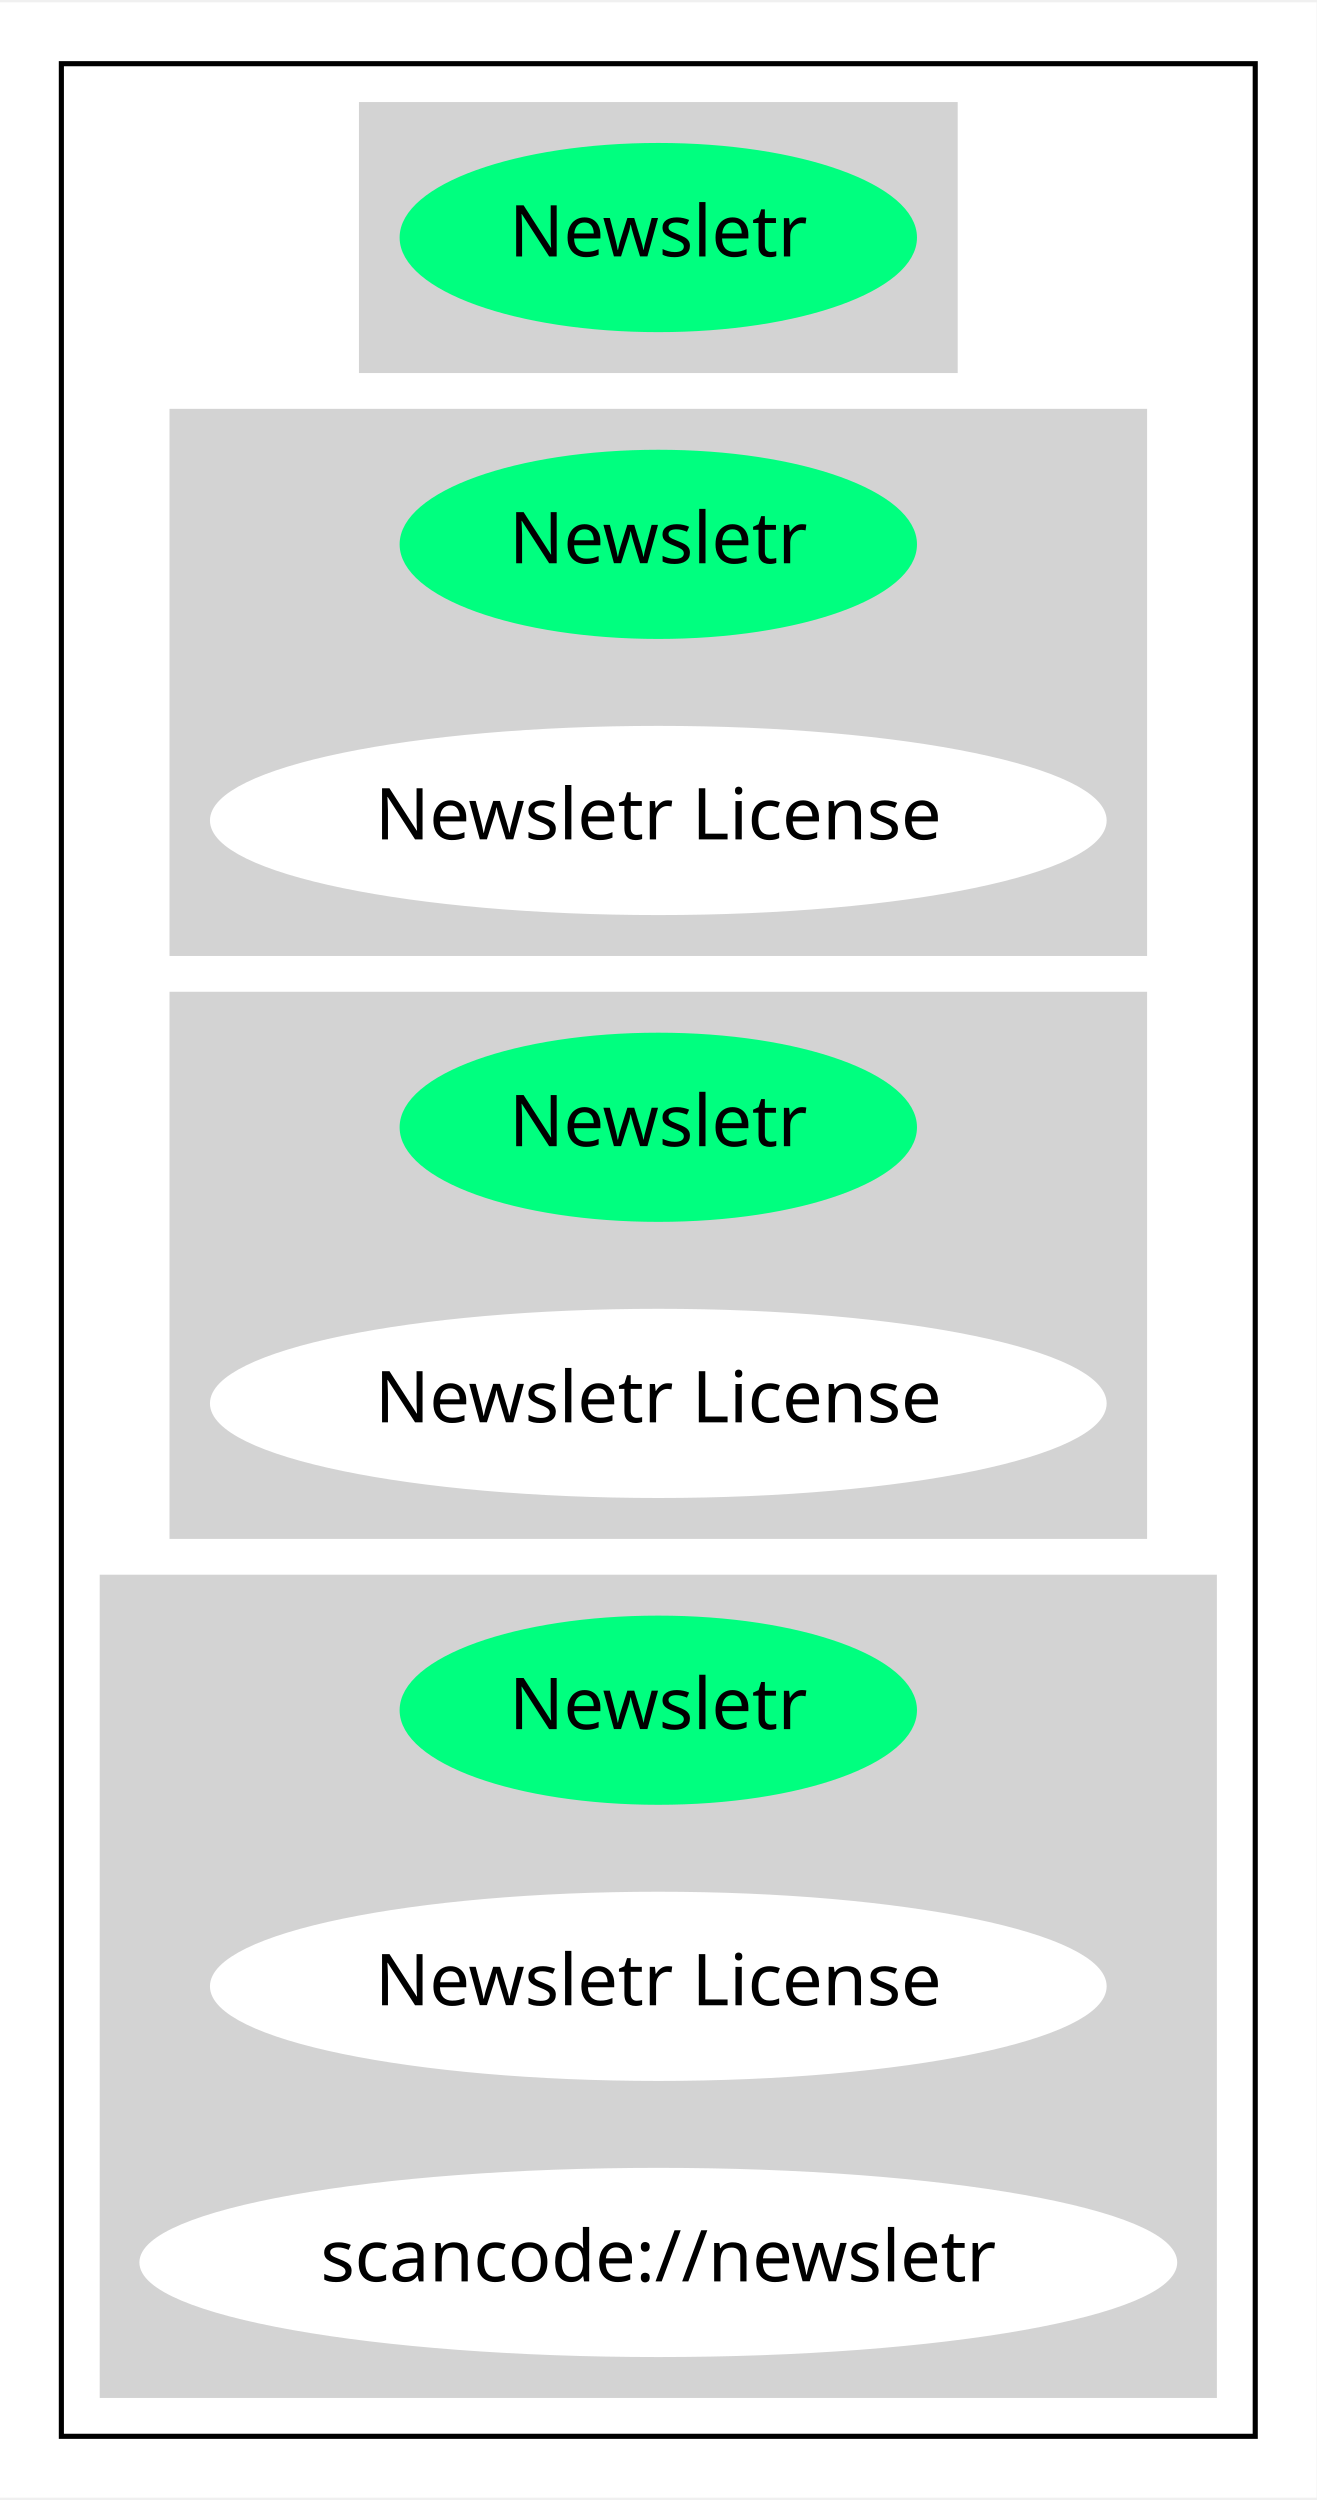
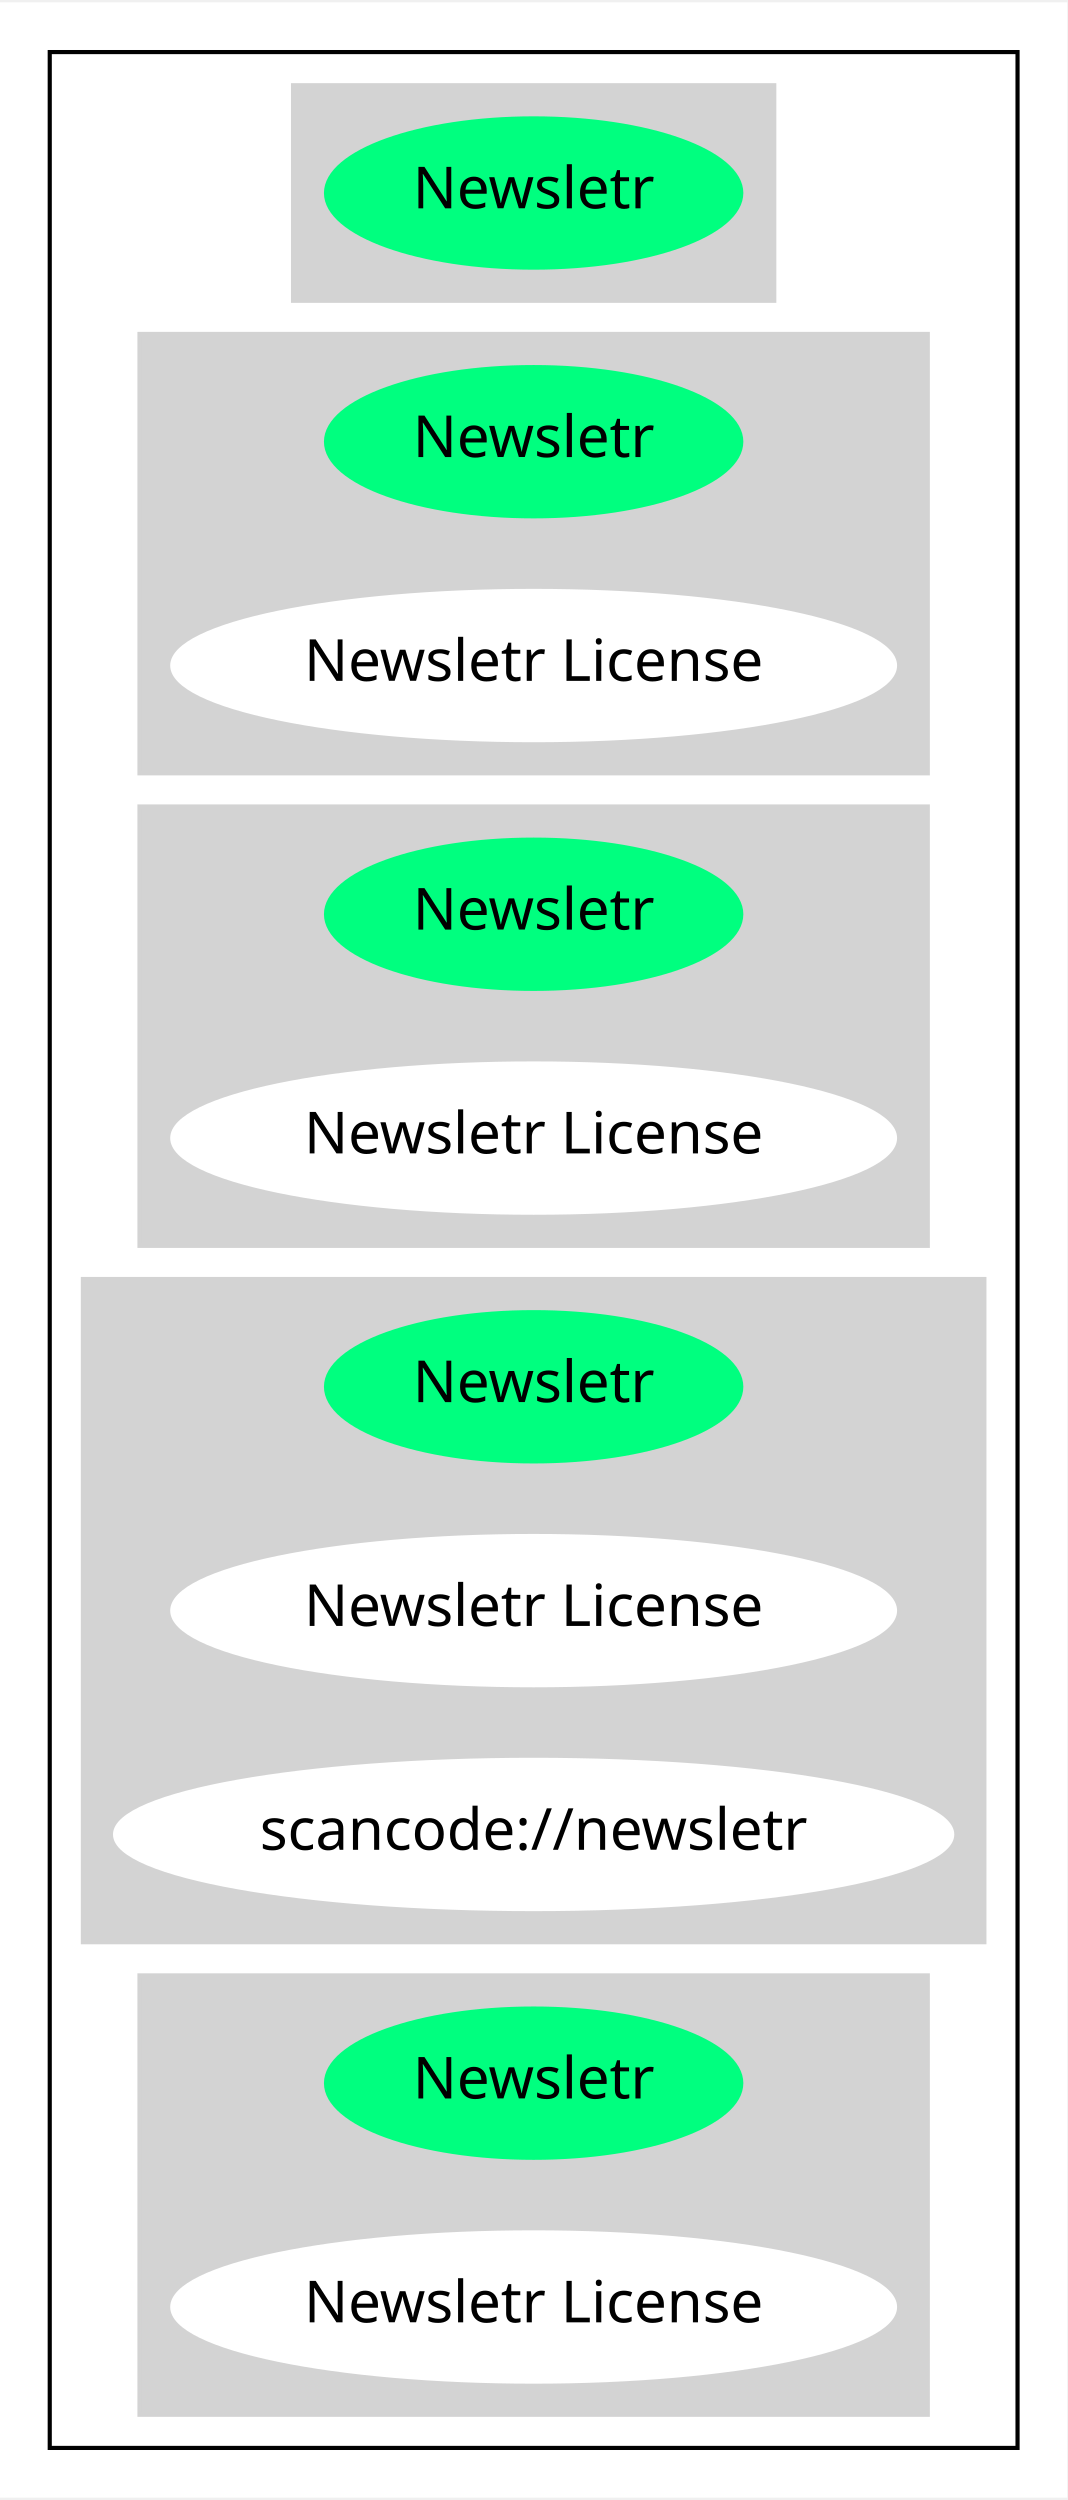
- <svg xmlns="http://www.w3.org/2000/svg" width="257pt" height="488pt" viewBox="0.00 0.00 257.48 488.00">
-   <g id="graph0" class="graph" transform="scale(1 1) rotate(0) translate(4 484)">
-     <polygon fill="white" stroke="transparent" points="-4,4 -4,-484 253.48,-484 253.48,4 -4,4" />
+ <svg xmlns="http://www.w3.org/2000/svg" width="257pt" height="602pt" viewBox="0.00 0.00 257.48 602.00">
+   <g id="graph0" class="graph" transform="scale(1 1) rotate(0) translate(4 598)">
+     <polygon fill="white" stroke="transparent" points="-4,4 -4,-598 253.48,-598 253.48,4 -4,4" />
    <g id="clust1" class="cluster">
-       <polygon fill="none" stroke="black" points="8,-8 8,-472 241.48,-472 241.48,-8 8,-8" />
+       <polygon fill="none" stroke="black" points="8,-8 8,-586 241.48,-586 241.48,-8 8,-8" />
    </g>
    <g id="clust2" class="cluster">
-       <polygon fill="lightgray" stroke="lightgray" points="66.7,-412 66.7,-464 182.79,-464 182.79,-412 66.7,-412" />
+       <polygon fill="lightgray" stroke="lightgray" points="66.7,-526 66.7,-578 182.79,-578 182.79,-526 66.7,-526" />
    </g>
    <g id="clust3" class="cluster">
+       <polygon fill="lightgray" stroke="lightgray" points="29.65,-412 29.65,-518 219.83,-518 219.83,-412 29.65,-412" />
+     </g>
+     <g id="clust4" class="cluster">
      <polygon fill="lightgray" stroke="lightgray" points="29.65,-298 29.65,-404 219.83,-404 219.83,-298 29.65,-298" />
    </g>
-     <g id="clust4" class="cluster">
-       <polygon fill="lightgray" stroke="lightgray" points="29.65,-184 29.65,-290 219.83,-290 219.83,-184 29.65,-184" />
+     <g id="clust5" class="cluster">
+       <polygon fill="lightgray" stroke="lightgray" points="16,-130 16,-290 233.48,-290 233.48,-130 16,-130" />
    </g>
-     <g id="clust5" class="cluster">
-       <polygon fill="lightgray" stroke="lightgray" points="16,-16 16,-176 233.48,-176 233.48,-16 16,-16" />
+     <g id="clust6" class="cluster">
+       <polygon fill="lightgray" stroke="lightgray" points="29.65,-16 29.65,-122 219.83,-122 219.83,-16 29.65,-16" />
    </g>
    <g id="node1" class="node">
-       <ellipse fill="springgreen" stroke="springgreen" cx="124.74" cy="-438" rx="50.09" ry="18" />
-       <text text-anchor="middle" x="124.74" y="-434.3" font-family="Times-Roman" font-size="14.00">Newsletr</text>
+       <ellipse fill="springgreen" stroke="springgreen" cx="124.74" cy="-552" rx="50.09" ry="18" />
+       <text text-anchor="middle" x="124.74" y="-548.3" font-family="Times-Roman" font-size="14.00">Newsletr</text>
    </g>
    <g id="node2" class="node">
+       <ellipse fill="springgreen" stroke="springgreen" cx="124.74" cy="-492" rx="50.09" ry="18" />
+       <text text-anchor="middle" x="124.74" y="-488.3" font-family="Times-Roman" font-size="14.00">Newsletr</text>
+     </g>
+     <g id="node3" class="node">
+       <ellipse fill="white" stroke="white" cx="124.74" cy="-438" rx="87.18" ry="18" />
+       <text text-anchor="middle" x="124.74" y="-434.3" font-family="Times-Roman" font-size="14.00">Newsletr License</text>
+     </g>
+     <g id="node4" class="node">
      <ellipse fill="springgreen" stroke="springgreen" cx="124.74" cy="-378" rx="50.09" ry="18" />
      <text text-anchor="middle" x="124.74" y="-374.3" font-family="Times-Roman" font-size="14.00">Newsletr</text>
    </g>
-     <g id="node3" class="node">
+     <g id="node5" class="node">
      <ellipse fill="white" stroke="white" cx="124.74" cy="-324" rx="87.18" ry="18" />
      <text text-anchor="middle" x="124.74" y="-320.3" font-family="Times-Roman" font-size="14.00">Newsletr License</text>
    </g>
-     <g id="node4" class="node">
+     <g id="node6" class="node">
      <ellipse fill="springgreen" stroke="springgreen" cx="124.74" cy="-264" rx="50.09" ry="18" />
      <text text-anchor="middle" x="124.74" y="-260.3" font-family="Times-Roman" font-size="14.00">Newsletr</text>
    </g>
-     <g id="node5" class="node">
+     <g id="node7" class="node">
      <ellipse fill="white" stroke="white" cx="124.74" cy="-210" rx="87.18" ry="18" />
      <text text-anchor="middle" x="124.74" y="-206.3" font-family="Times-Roman" font-size="14.00">Newsletr License</text>
    </g>
-     <g id="node6" class="node">
-       <ellipse fill="springgreen" stroke="springgreen" cx="124.74" cy="-150" rx="50.09" ry="18" />
-       <text text-anchor="middle" x="124.74" y="-146.3" font-family="Times-Roman" font-size="14.00">Newsletr</text>
+     <g id="node8" class="node">
+       <ellipse fill="white" stroke="white" cx="124.74" cy="-156" rx="100.98" ry="18" />
+       <text text-anchor="middle" x="124.74" y="-152.3" font-family="Times-Roman" font-size="14.00">scancode://newsletr</text>
    </g>
-     <g id="node7" class="node">
-       <ellipse fill="white" stroke="white" cx="124.74" cy="-96" rx="87.18" ry="18" />
-       <text text-anchor="middle" x="124.74" y="-92.3" font-family="Times-Roman" font-size="14.00">Newsletr License</text>
+     <g id="node9" class="node">
+       <ellipse fill="springgreen" stroke="springgreen" cx="124.74" cy="-96" rx="50.09" ry="18" />
+       <text text-anchor="middle" x="124.74" y="-92.3" font-family="Times-Roman" font-size="14.00">Newsletr</text>
    </g>
-     <g id="node8" class="node">
-       <ellipse fill="white" stroke="white" cx="124.74" cy="-42" rx="100.98" ry="18" />
-       <text text-anchor="middle" x="124.74" y="-38.3" font-family="Times-Roman" font-size="14.00">scancode://newsletr</text>
+     <g id="node10" class="node">
+       <ellipse fill="white" stroke="white" cx="124.74" cy="-42" rx="87.18" ry="18" />
+       <text text-anchor="middle" x="124.74" y="-38.3" font-family="Times-Roman" font-size="14.00">Newsletr License</text>
    </g>
  </g>
</svg>
